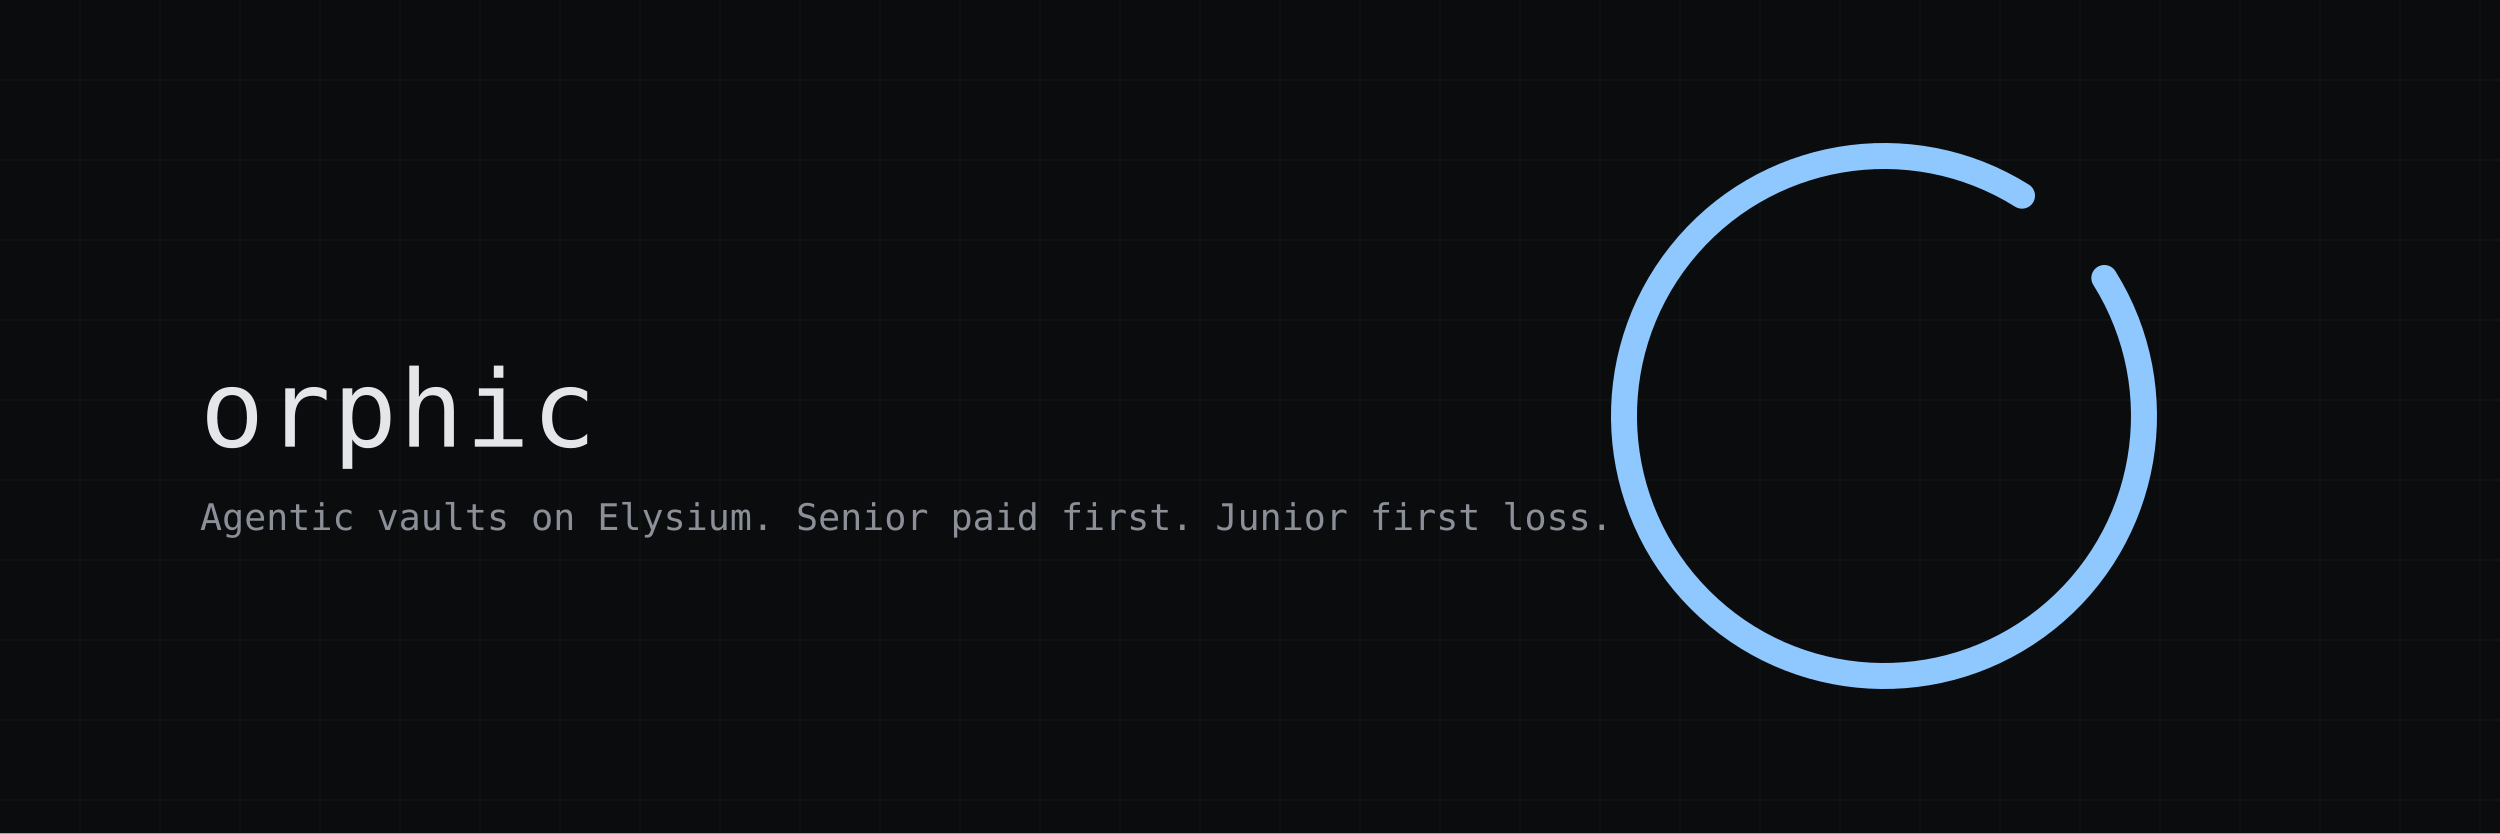
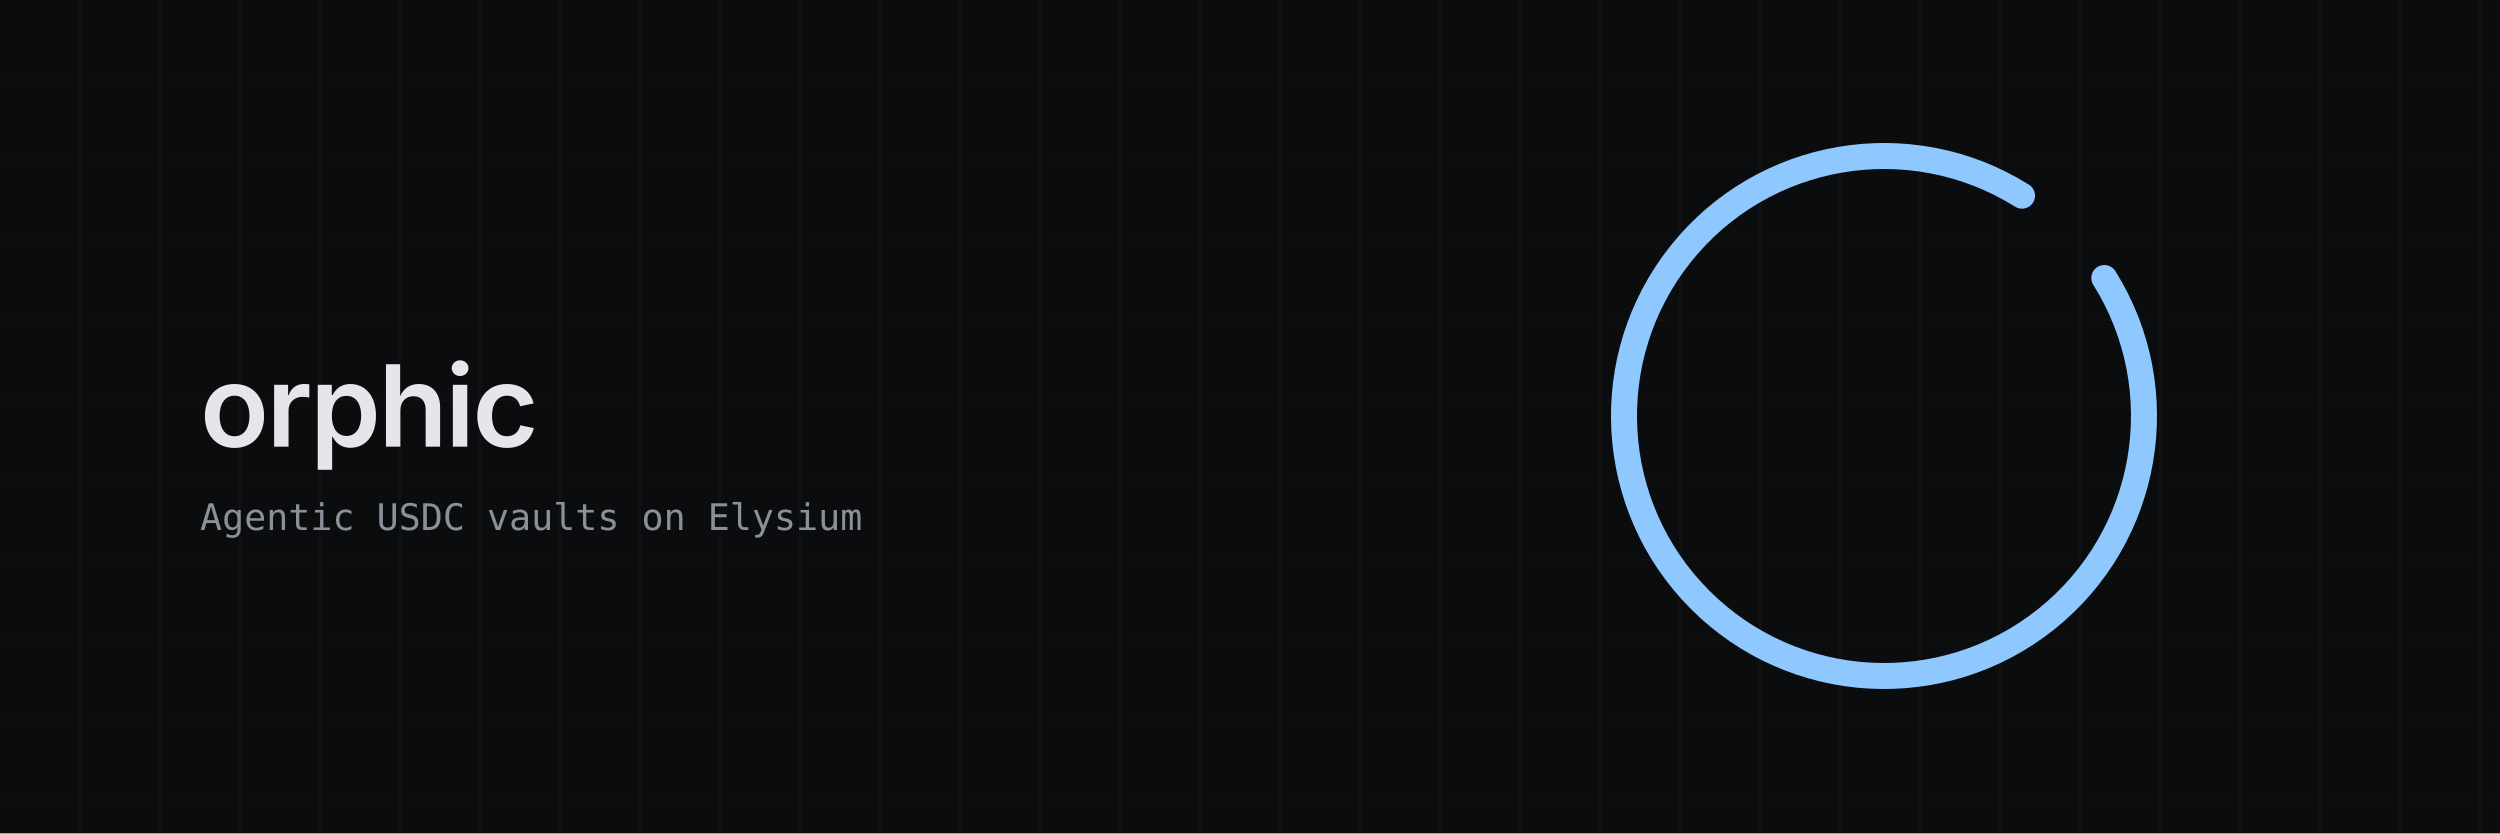
<svg xmlns="http://www.w3.org/2000/svg" width="1500" height="500" viewBox="0 0 1500 500" fill="none">
  <rect width="1500" height="500" fill="#0b0c0e" />
  <g stroke="#ffffff" stroke-opacity="0.025" stroke-width="1">
    <path d="M0 48H1500M0 96H1500M0 144H1500M0 192H1500M0 240H1500M0 288H1500M0 336H1500M0 384H1500M0 432H1500M0 480H1500" />
    <path d="M48 0V500M96 0V500M144 0V500M192 0V500M240 0V500M288 0V500M336 0V500M384 0V500M432 0V500M480 0V500M528 0V500M576 0V500M624 0V500M672 0V500M720 0V500M768 0V500M816 0V500M864 0V500M912 0V500M960 0V500M1008 0V500M1056 0V500M1104 0V500M1152 0V500M1200 0V500M1248 0V500M1296 0V500M1344 0V500M1392 0V500M1440 0V500M1488 0V500" />
  </g>
  <g transform="translate(1130 250) scale(26) translate(-8 -8)">
    <path d="M11.2 2.9A6 6 0 1 0 13.1 4.8" stroke="#8fc8ff" stroke-width="0.6" stroke-linecap="round" />
  </g>
-   <text x="120" y="268" font-family="'Commit Mono','SF Mono',Menlo,monospace" font-size="64" font-weight="500" letter-spacing="1.3" fill="#e4e6ea">orphic</text>
-   <text x="120" y="318" font-family="'Commit Mono','SF Mono',Menlo,monospace" font-size="22" fill="#8a8f98">Agentic vaults on Elysium. Senior paid first. Junior first loss.</text>
+   <text x="120" y="268" font-family="Inter,system-ui,-apple-system,'Segoe UI',sans-serif" font-size="68" font-weight="600" letter-spacing="-1.5" fill="#e4e6ea">orphic</text>
+   <text x="120" y="318" font-family="'Commit Mono','SF Mono',Menlo,monospace" font-size="22" fill="#8a8f98">Agentic USDC vaults on Elysium</text>
</svg>
